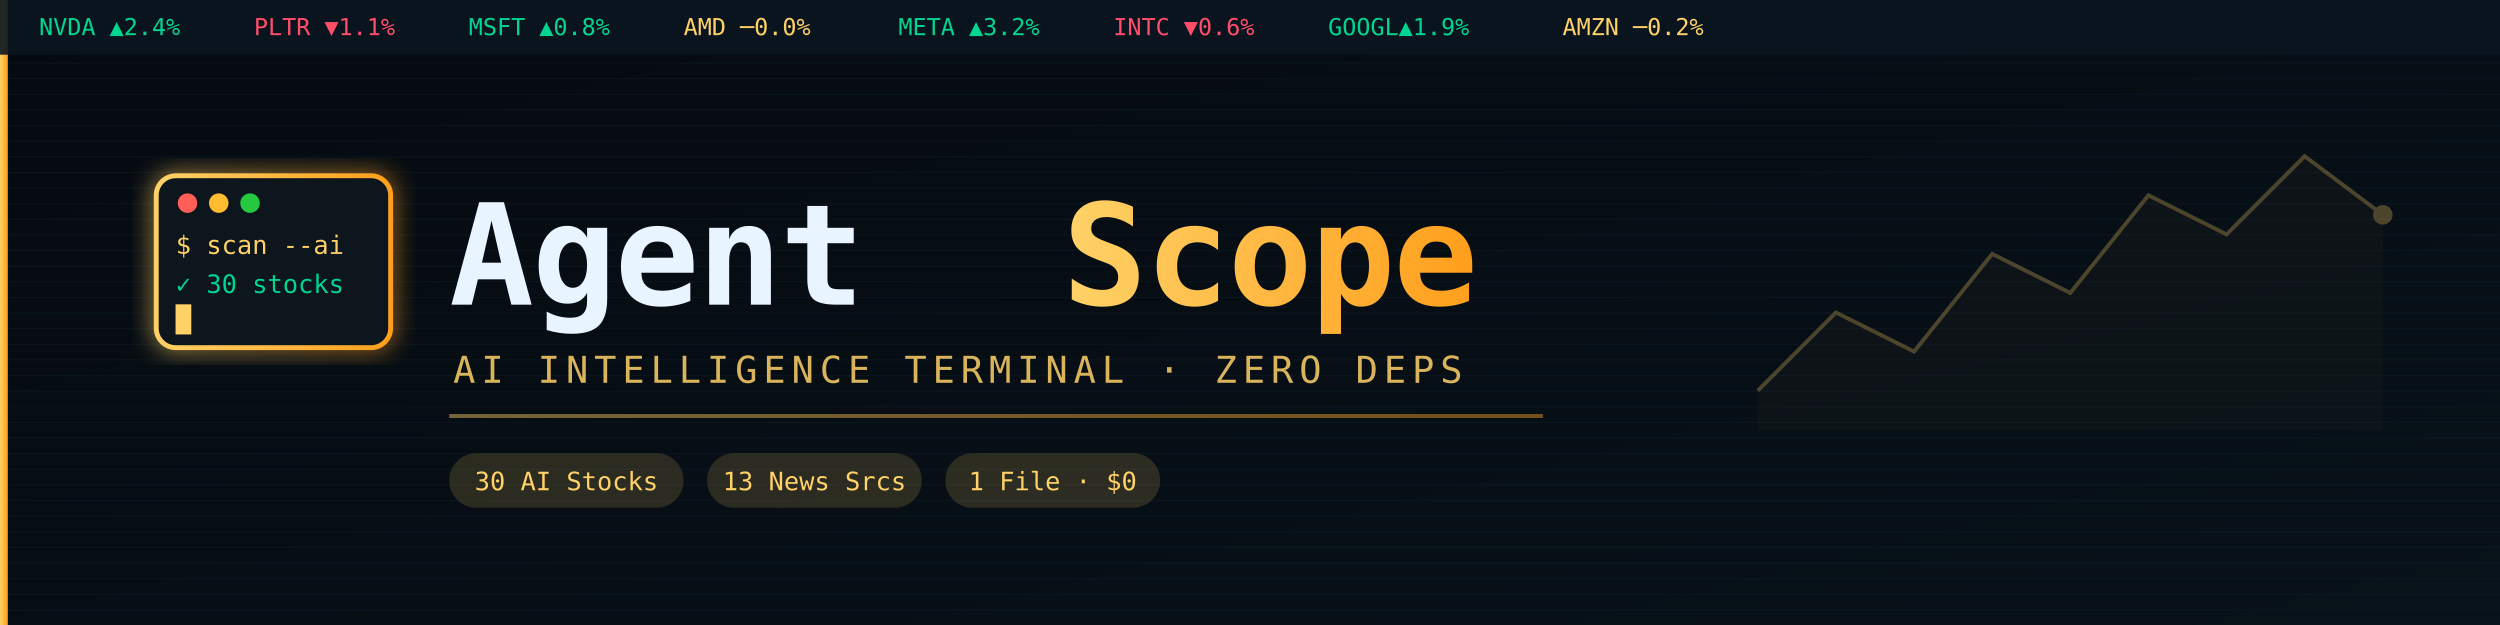
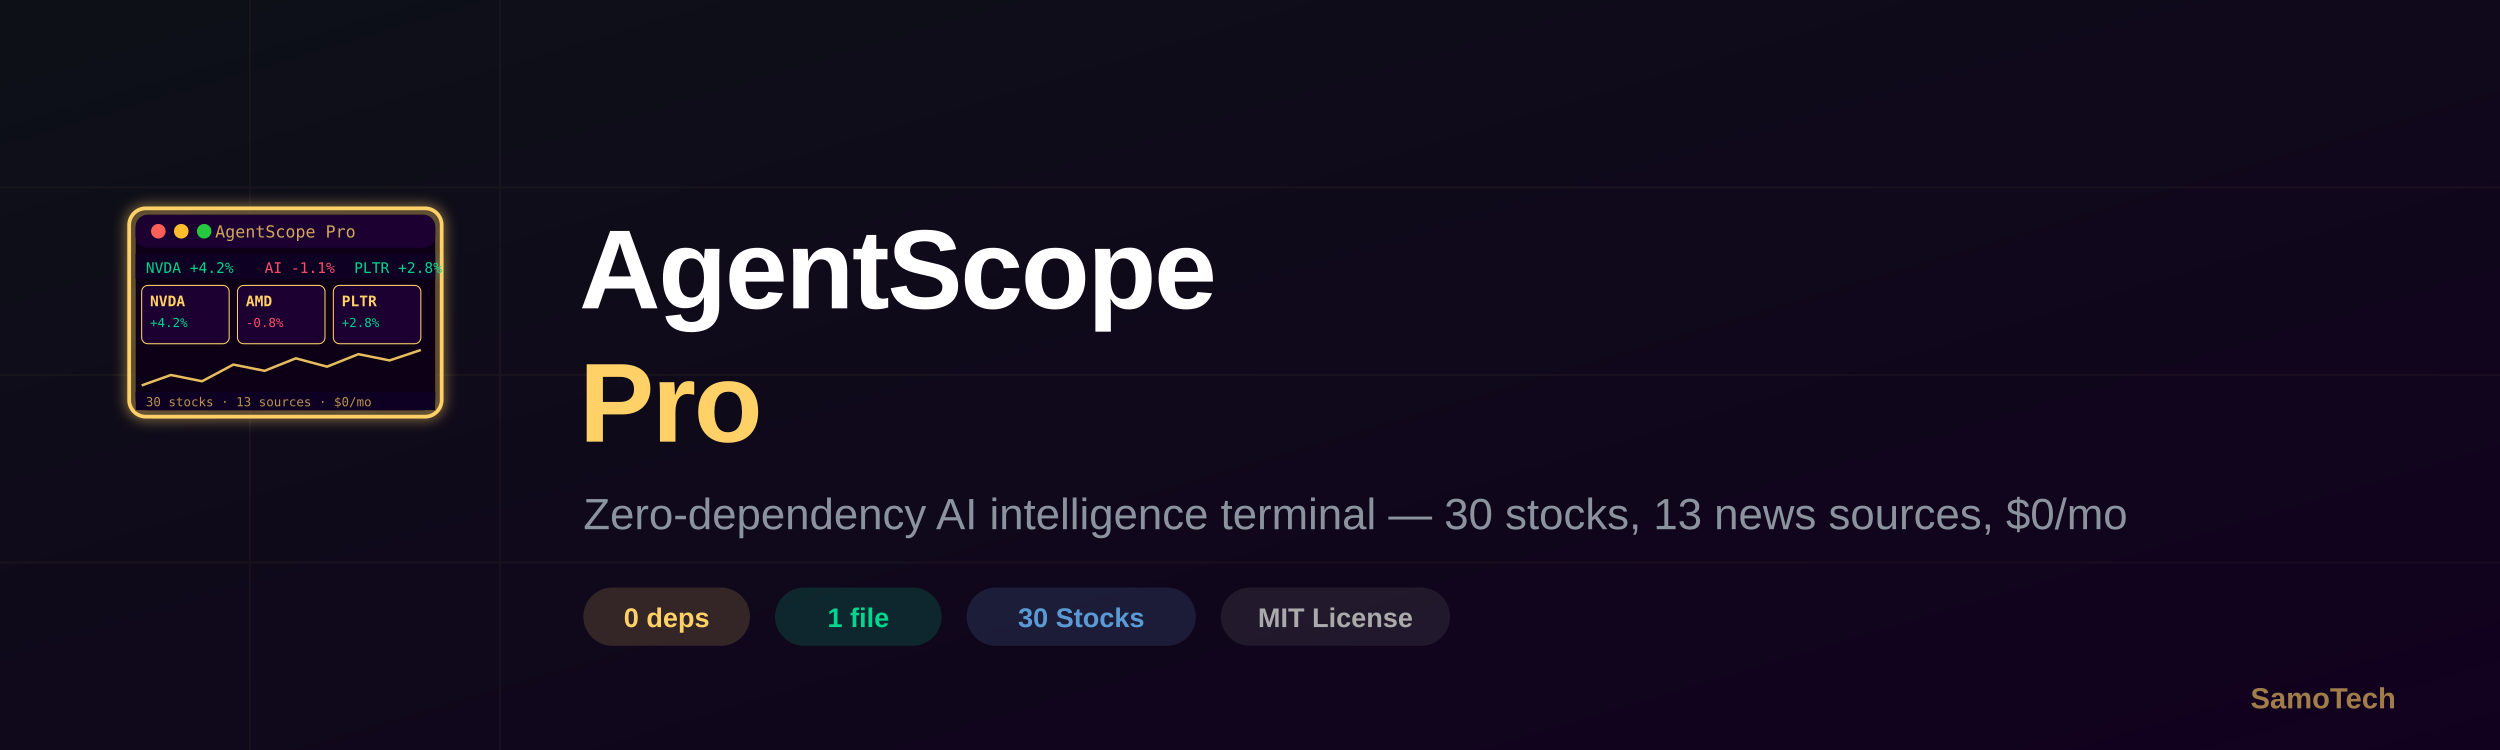
- <svg xmlns="http://www.w3.org/2000/svg" width="1280" height="320" viewBox="0 0 1280 320">
+ <svg xmlns="http://www.w3.org/2000/svg" viewBox="0 0 1200 360" width="1200" height="360">
  <defs>
-     <linearGradient id="bg-as" x1="0%" y1="0%" x2="100%" y2="100%">
-       <stop offset="0%" style="stop-color:#050a0f" />
-       <stop offset="100%" style="stop-color:#08121a" />
+     <linearGradient id="bgAS" x1="0%" y1="0%" x2="100%" y2="100%">
+       <stop offset="0%" style="stop-color:#0d1117" />
+       <stop offset="100%" style="stop-color:#12001f" />
    </linearGradient>
-     <linearGradient id="accent-as" x1="0%" y1="0%" x2="100%" y2="0%">
-       <stop offset="0%" style="stop-color:#ffd166" />
-       <stop offset="100%" style="stop-color:#ff9f1c" />
-     </linearGradient>
-     <pattern id="scan-as" width="1" height="8" patternUnits="userSpaceOnUse">
-       <line x1="0" y1="0" x2="1280" y2="0" stroke="#0c1e2b" stroke-width="0.5" />
-     </pattern>
-     <filter id="glow-as">
-       <feGaussianBlur stdDeviation="6" result="blur" />
+     <filter id="glowAS">
+       <feGaussianBlur stdDeviation="3" result="blur" />
      <feMerge>
        <feMergeNode in="blur" />
        <feMergeNode in="SourceGraphic" />
      </feMerge>
    </filter>
  </defs>
-   <rect width="1280" height="320" fill="url(#bg-as)" />
-   <rect width="1280" height="320" fill="url(#scan-as)" />
-   <rect x="0" y="0" width="4" height="320" fill="url(#accent-as)" />
-   <rect x="0" y="0" width="1280" height="28" fill="#0a1520" opacity="0.9" />
-   <text x="20" y="18" font-family="'JetBrains Mono',monospace" font-size="12" fill="#00d68f">NVDA ▲2.4%</text>
-   <text x="130" y="18" font-family="'JetBrains Mono',monospace" font-size="12" fill="#ff4d6a">PLTR ▼1.1%</text>
-   <text x="240" y="18" font-family="'JetBrains Mono',monospace" font-size="12" fill="#00d68f">MSFT ▲0.8%</text>
-   <text x="350" y="18" font-family="'JetBrains Mono',monospace" font-size="12" fill="#ffd166">AMD  ─0.0%</text>
-   <text x="460" y="18" font-family="'JetBrains Mono',monospace" font-size="12" fill="#00d68f">META ▲3.2%</text>
-   <text x="570" y="18" font-family="'JetBrains Mono',monospace" font-size="12" fill="#ff4d6a">INTC ▼0.6%</text>
-   <text x="680" y="18" font-family="'JetBrains Mono',monospace" font-size="12" fill="#00d68f">GOOGL▲1.9%</text>
-   <text x="800" y="18" font-family="'JetBrains Mono',monospace" font-size="12" fill="#ffd166">AMZN ─0.2%</text>
-   <g opacity="0.28" transform="translate(900, 60)">
-     <polyline points="0,140 40,100 80,120 120,70 160,90 200,40 240,60 280,20 320,50" fill="none" stroke="#ffd166" stroke-width="2" />
-     <polyline points="0,140 40,100 80,120 120,70 160,90 200,40 240,60 280,20 320,50 320,160 0,160" fill="#ffd166" opacity="0.08" />
-     <circle cx="320" cy="50" r="5" fill="#ffd166" />
+   <rect width="1200" height="360" fill="url(#bgAS)" />
+   <g opacity="0.04" stroke="#ffd166" stroke-width="1">
+     <line x1="0" y1="90" x2="1200" y2="90" />
+     <line x1="0" y1="180" x2="1200" y2="180" />
+     <line x1="0" y1="270" x2="1200" y2="270" />
+     <line x1="120" y1="0" x2="120" y2="360" />
+     <line x1="240" y1="0" x2="240" y2="360" />
  </g>
-   <g transform="translate(80, 90)" filter="url(#glow-as)">
-     <rect x="0" y="0" width="120" height="88" rx="10" fill="#08121a" stroke="url(#accent-as)" stroke-width="2.5" />
-     <circle cx="16" cy="14" r="5" fill="#ff5f57" />
-     <circle cx="32" cy="14" r="5" fill="#febc2e" />
-     <circle cx="48" cy="14" r="5" fill="#28c840" />
-     <text x="10" y="40" font-family="'JetBrains Mono',Consolas,monospace" font-size="13" fill="#ffd166">$ scan --ai</text>
-     <text x="10" y="60" font-family="'JetBrains Mono',Consolas,monospace" font-size="13" fill="#00d68f">✓ 30 stocks</text>
-     <text x="10" y="78" font-family="'JetBrains Mono',Consolas,monospace" font-size="13" fill="#ffd166">█</text>
+   <g transform="translate(62, 100)" filter="url(#glowAS)">
+     <rect x="0" y="0" width="150" height="100" rx="8" fill="none" stroke="#ffd166" stroke-width="1.8" />
+     <rect x="3" y="3" width="144" height="94" rx="6" fill="#0d0015" />
+     <rect x="3" y="3" width="144" height="16" rx="6" fill="#1a0030" />
+     <circle cx="14" cy="11" r="3.5" fill="#ff5f57" />
+     <circle cx="25" cy="11" r="3.5" fill="#ffbd2e" />
+     <circle cx="36" cy="11" r="3.5" fill="#28c840" />
+     <text x="75" y="14" font-family="monospace" font-size="8" fill="#ffd166" text-anchor="middle" opacity="0.8">AgentScope Pro</text>
+     <rect x="3" y="22" width="144" height="12" fill="#100020" />
+     <text x="8" y="31" font-family="monospace" font-size="7" fill="#00d68f">NVDA +4.2%</text>
+     <text x="65" y="31" font-family="monospace" font-size="7" fill="#ff4d6a">AI -1.1%</text>
+     <text x="108" y="31" font-family="monospace" font-size="7" fill="#00d68f">PLTR +2.8%</text>
+     <rect x="6" y="37" width="42" height="28" rx="3" fill="#1a0030" stroke="#ffd166" stroke-width="0.5" />
+     <text x="10" y="47" font-family="monospace" font-size="7" fill="#ffd166" font-weight="bold">NVDA</text>
+     <text x="10" y="57" font-family="monospace" font-size="6" fill="#00d68f">+4.2%</text>
+     <rect x="52" y="37" width="42" height="28" rx="3" fill="#1a0030" stroke="#ffd166" stroke-width="0.5" />
+     <text x="56" y="47" font-family="monospace" font-size="7" fill="#ffd166" font-weight="bold">AMD</text>
+     <text x="56" y="57" font-family="monospace" font-size="6" fill="#ff4d6a">-0.8%</text>
+     <rect x="98" y="37" width="42" height="28" rx="3" fill="#1a0030" stroke="#ffd166" stroke-width="0.5" />
+     <text x="102" y="47" font-family="monospace" font-size="7" fill="#ffd166" font-weight="bold">PLTR</text>
+     <text x="102" y="57" font-family="monospace" font-size="6" fill="#00d68f">+2.8%</text>
+     <polyline points="6,85 20,80 35,83 50,75 65,78 80,72 95,76 110,70 125,73 140,68" fill="none" stroke="#ffd166" stroke-width="1.2" opacity="0.9" />
+     <rect x="3" y="88" width="144" height="9" rx="0" fill="#100020" />
+     <text x="8" y="95" font-family="monospace" font-size="6" fill="#ffd166" opacity="0.7">30 stocks · 13 sources · $0/mo</text>
  </g>
-   <text x="230" y="156" font-family="'JetBrains Mono','SF Mono',monospace" font-size="72" font-weight="700" letter-spacing="-1" fill="#e8f4ff">Agent</text>
-   <text x="544" y="156" font-family="'JetBrains Mono','SF Mono',monospace" font-size="72" font-weight="700" letter-spacing="-1" fill="url(#accent-as)">Scope</text>
-   <text x="232" y="196" font-family="monospace" font-size="19" fill="#ffd166" letter-spacing="3" opacity="0.85">AI INTELLIGENCE TERMINAL · ZERO DEPS</text>
-   <rect x="230" y="212" width="560" height="2" fill="url(#accent-as)" opacity="0.45" />
-   <rect x="230" y="232" width="120" height="28" rx="14" fill="#ffd166" opacity="0.15" />
-   <text x="290" y="251" font-family="monospace" font-size="13" fill="#ffd166" text-anchor="middle">30 AI Stocks</text>
-   <rect x="362" y="232" width="110" height="28" rx="14" fill="#ffd166" opacity="0.15" />
-   <text x="417" y="251" font-family="monospace" font-size="13" fill="#ffd166" text-anchor="middle">13 News Srcs</text>
-   <rect x="484" y="232" width="110" height="28" rx="14" fill="#ffd166" opacity="0.15" />
-   <text x="539" y="251" font-family="monospace" font-size="13" fill="#ffd166" text-anchor="middle">1 File · $0</text>
+   <text x="278" y="148" font-family="'Segoe UI', Arial, sans-serif" font-size="54" font-weight="800" fill="#ffffff" letter-spacing="-1">AgentScope</text>
+   <text x="278" y="212" font-family="'Segoe UI', Arial, sans-serif" font-size="54" font-weight="800" fill="#ffd166" letter-spacing="-1">Pro</text>
+   <text x="280" y="254" font-family="'Segoe UI', Arial, sans-serif" font-size="21" fill="#8b949e">Zero-dependency AI intelligence terminal — 30 stocks, 13 news sources, $0/mo</text>
+   <g transform="translate(280, 282)">
+     <rect x="0" y="0" width="80" height="28" rx="14" fill="#ffd166" opacity="0.15" />
+     <text x="40" y="19" font-family="'Segoe UI', Arial, sans-serif" font-size="13" fill="#ffd166" text-anchor="middle" font-weight="600">0 deps</text>
+     <rect x="92" y="0" width="80" height="28" rx="14" fill="#00d68f" opacity="0.15" />
+     <text x="132" y="19" font-family="'Segoe UI', Arial, sans-serif" font-size="13" fill="#00d68f" text-anchor="middle" font-weight="600">1 file</text>
+     <rect x="184" y="0" width="110" height="28" rx="14" fill="#5b9bd5" opacity="0.15" />
+     <text x="239" y="19" font-family="'Segoe UI', Arial, sans-serif" font-size="13" fill="#5b9bd5" text-anchor="middle" font-weight="600">30 Stocks</text>
+     <rect x="306" y="0" width="110" height="28" rx="14" fill="#888" opacity="0.15" />
+     <text x="361" y="19" font-family="'Segoe UI', Arial, sans-serif" font-size="13" fill="#aaa" text-anchor="middle" font-weight="600">MIT License</text>
+   </g>
+   <text x="1150" y="340" font-family="'Segoe UI', Arial, sans-serif" font-size="14" fill="#ffd166" opacity="0.6" text-anchor="end" font-weight="600">SamoTech</text>
</svg>
